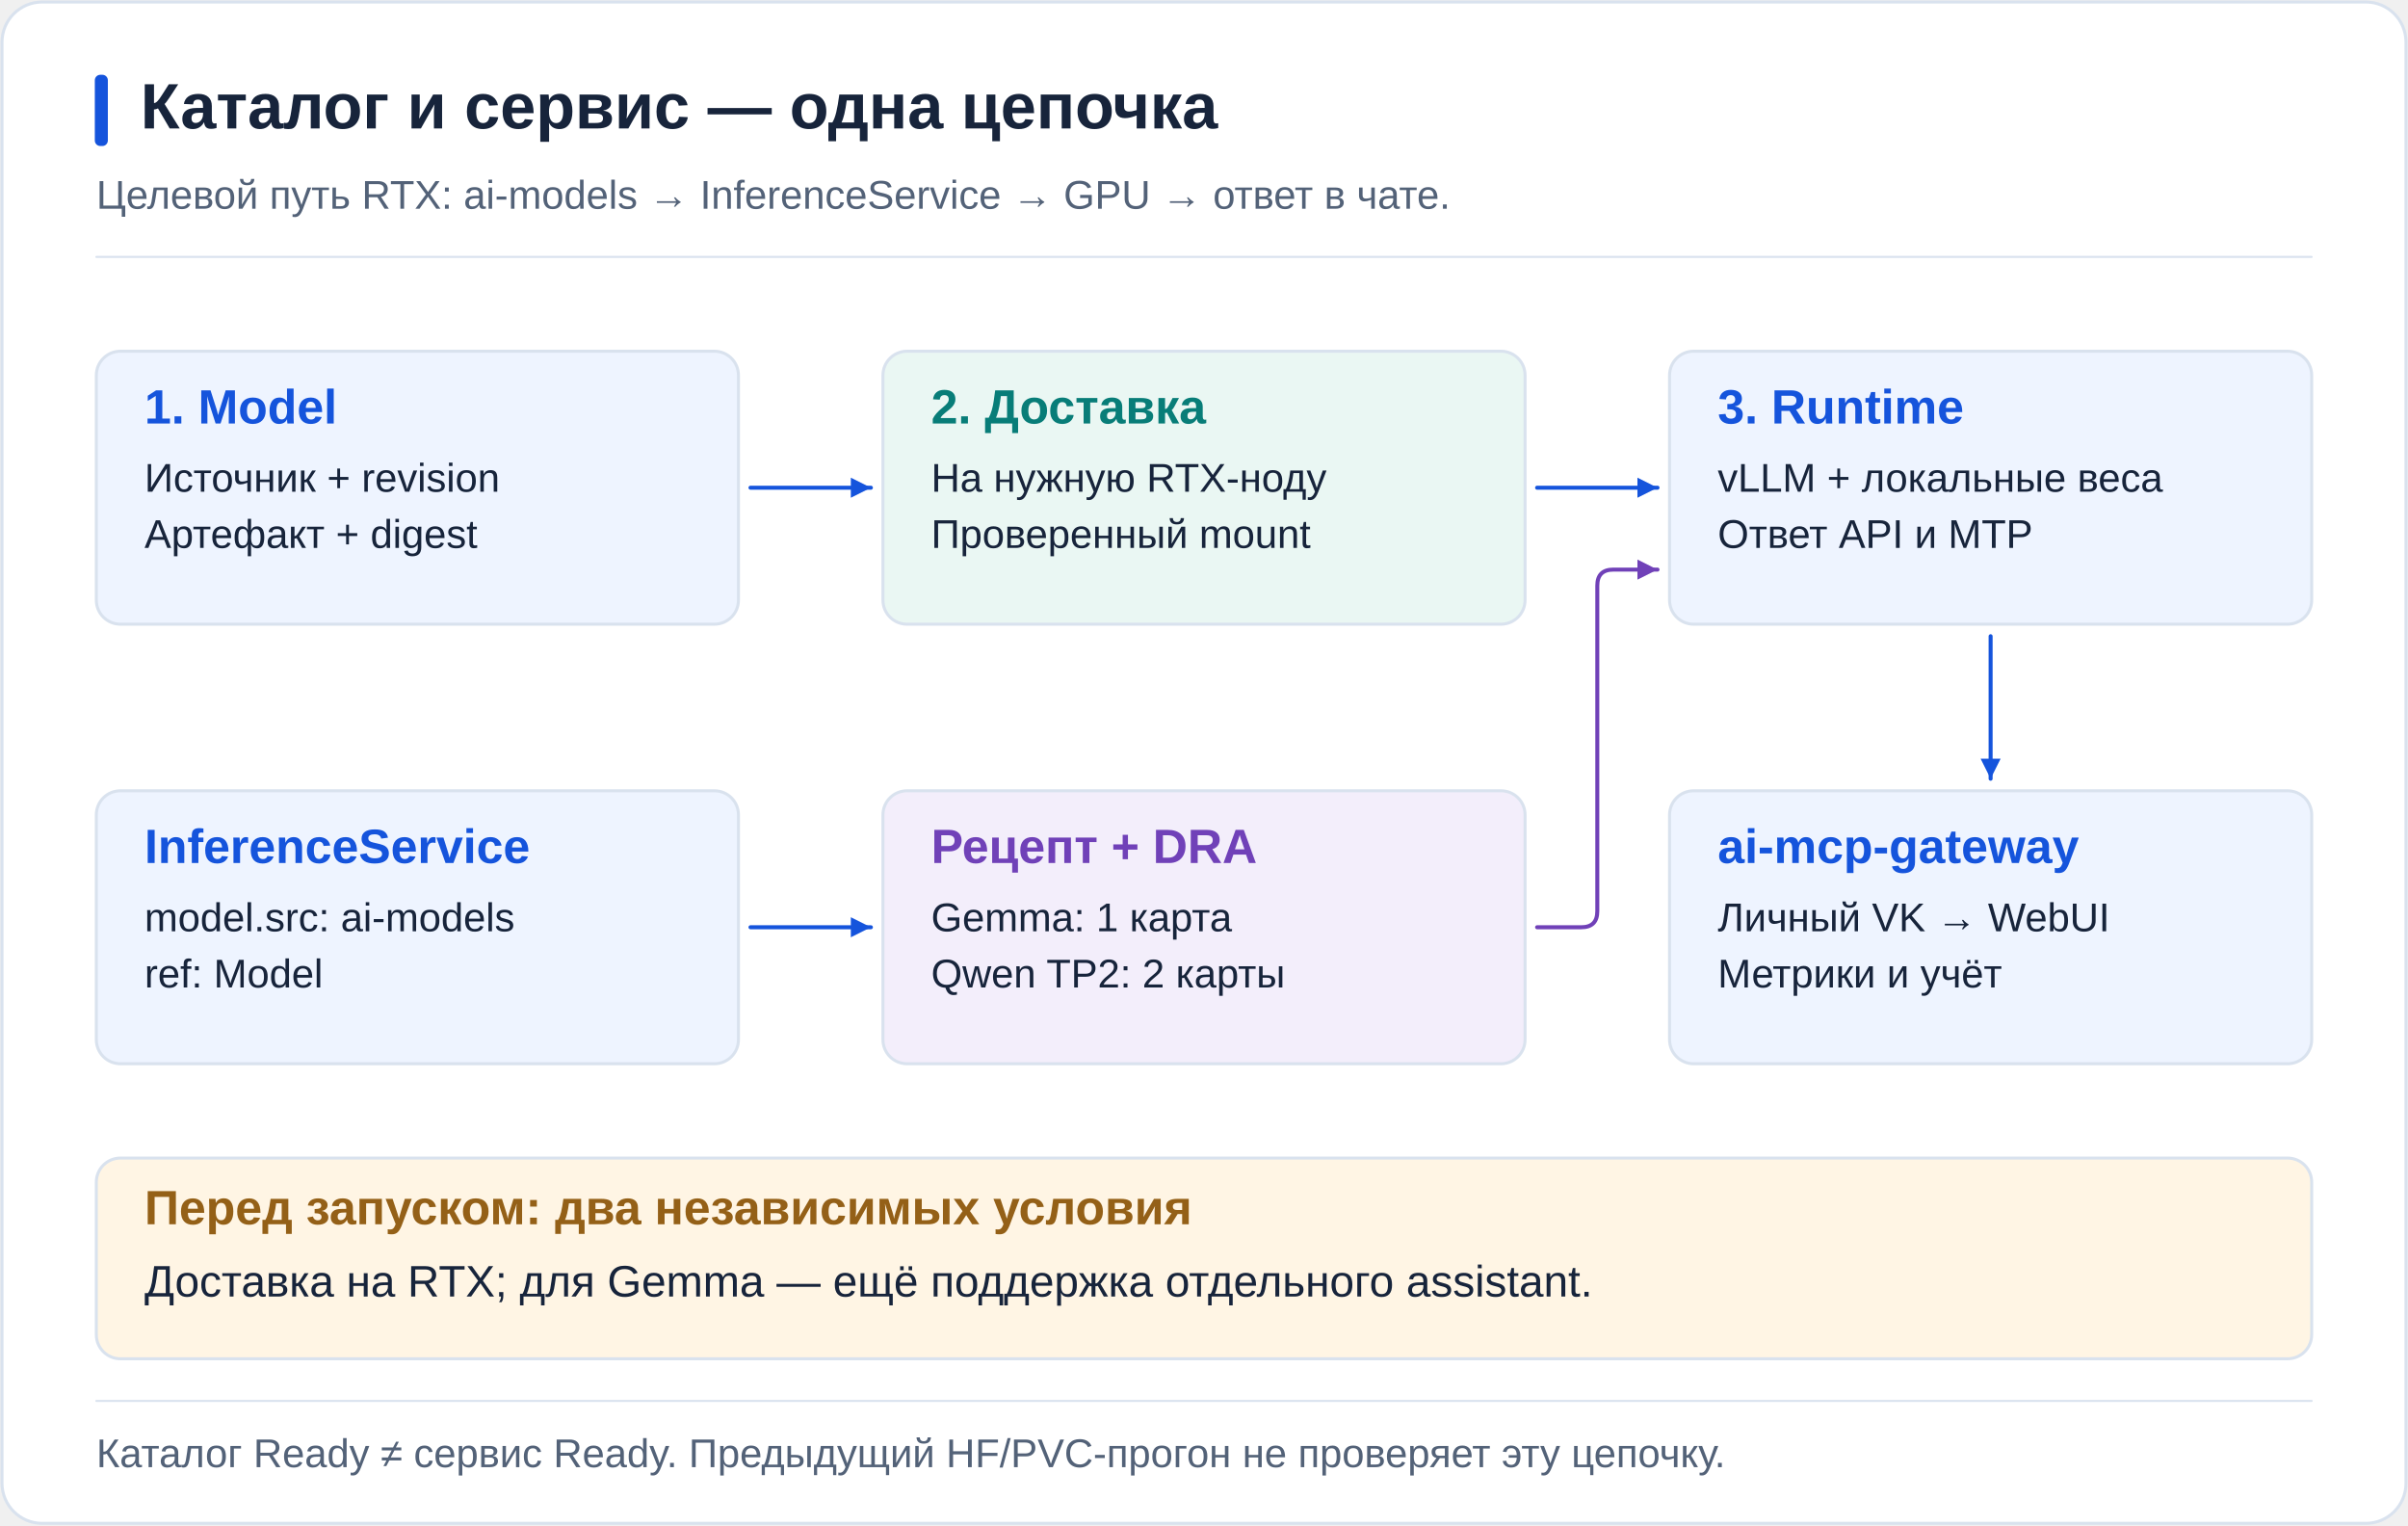
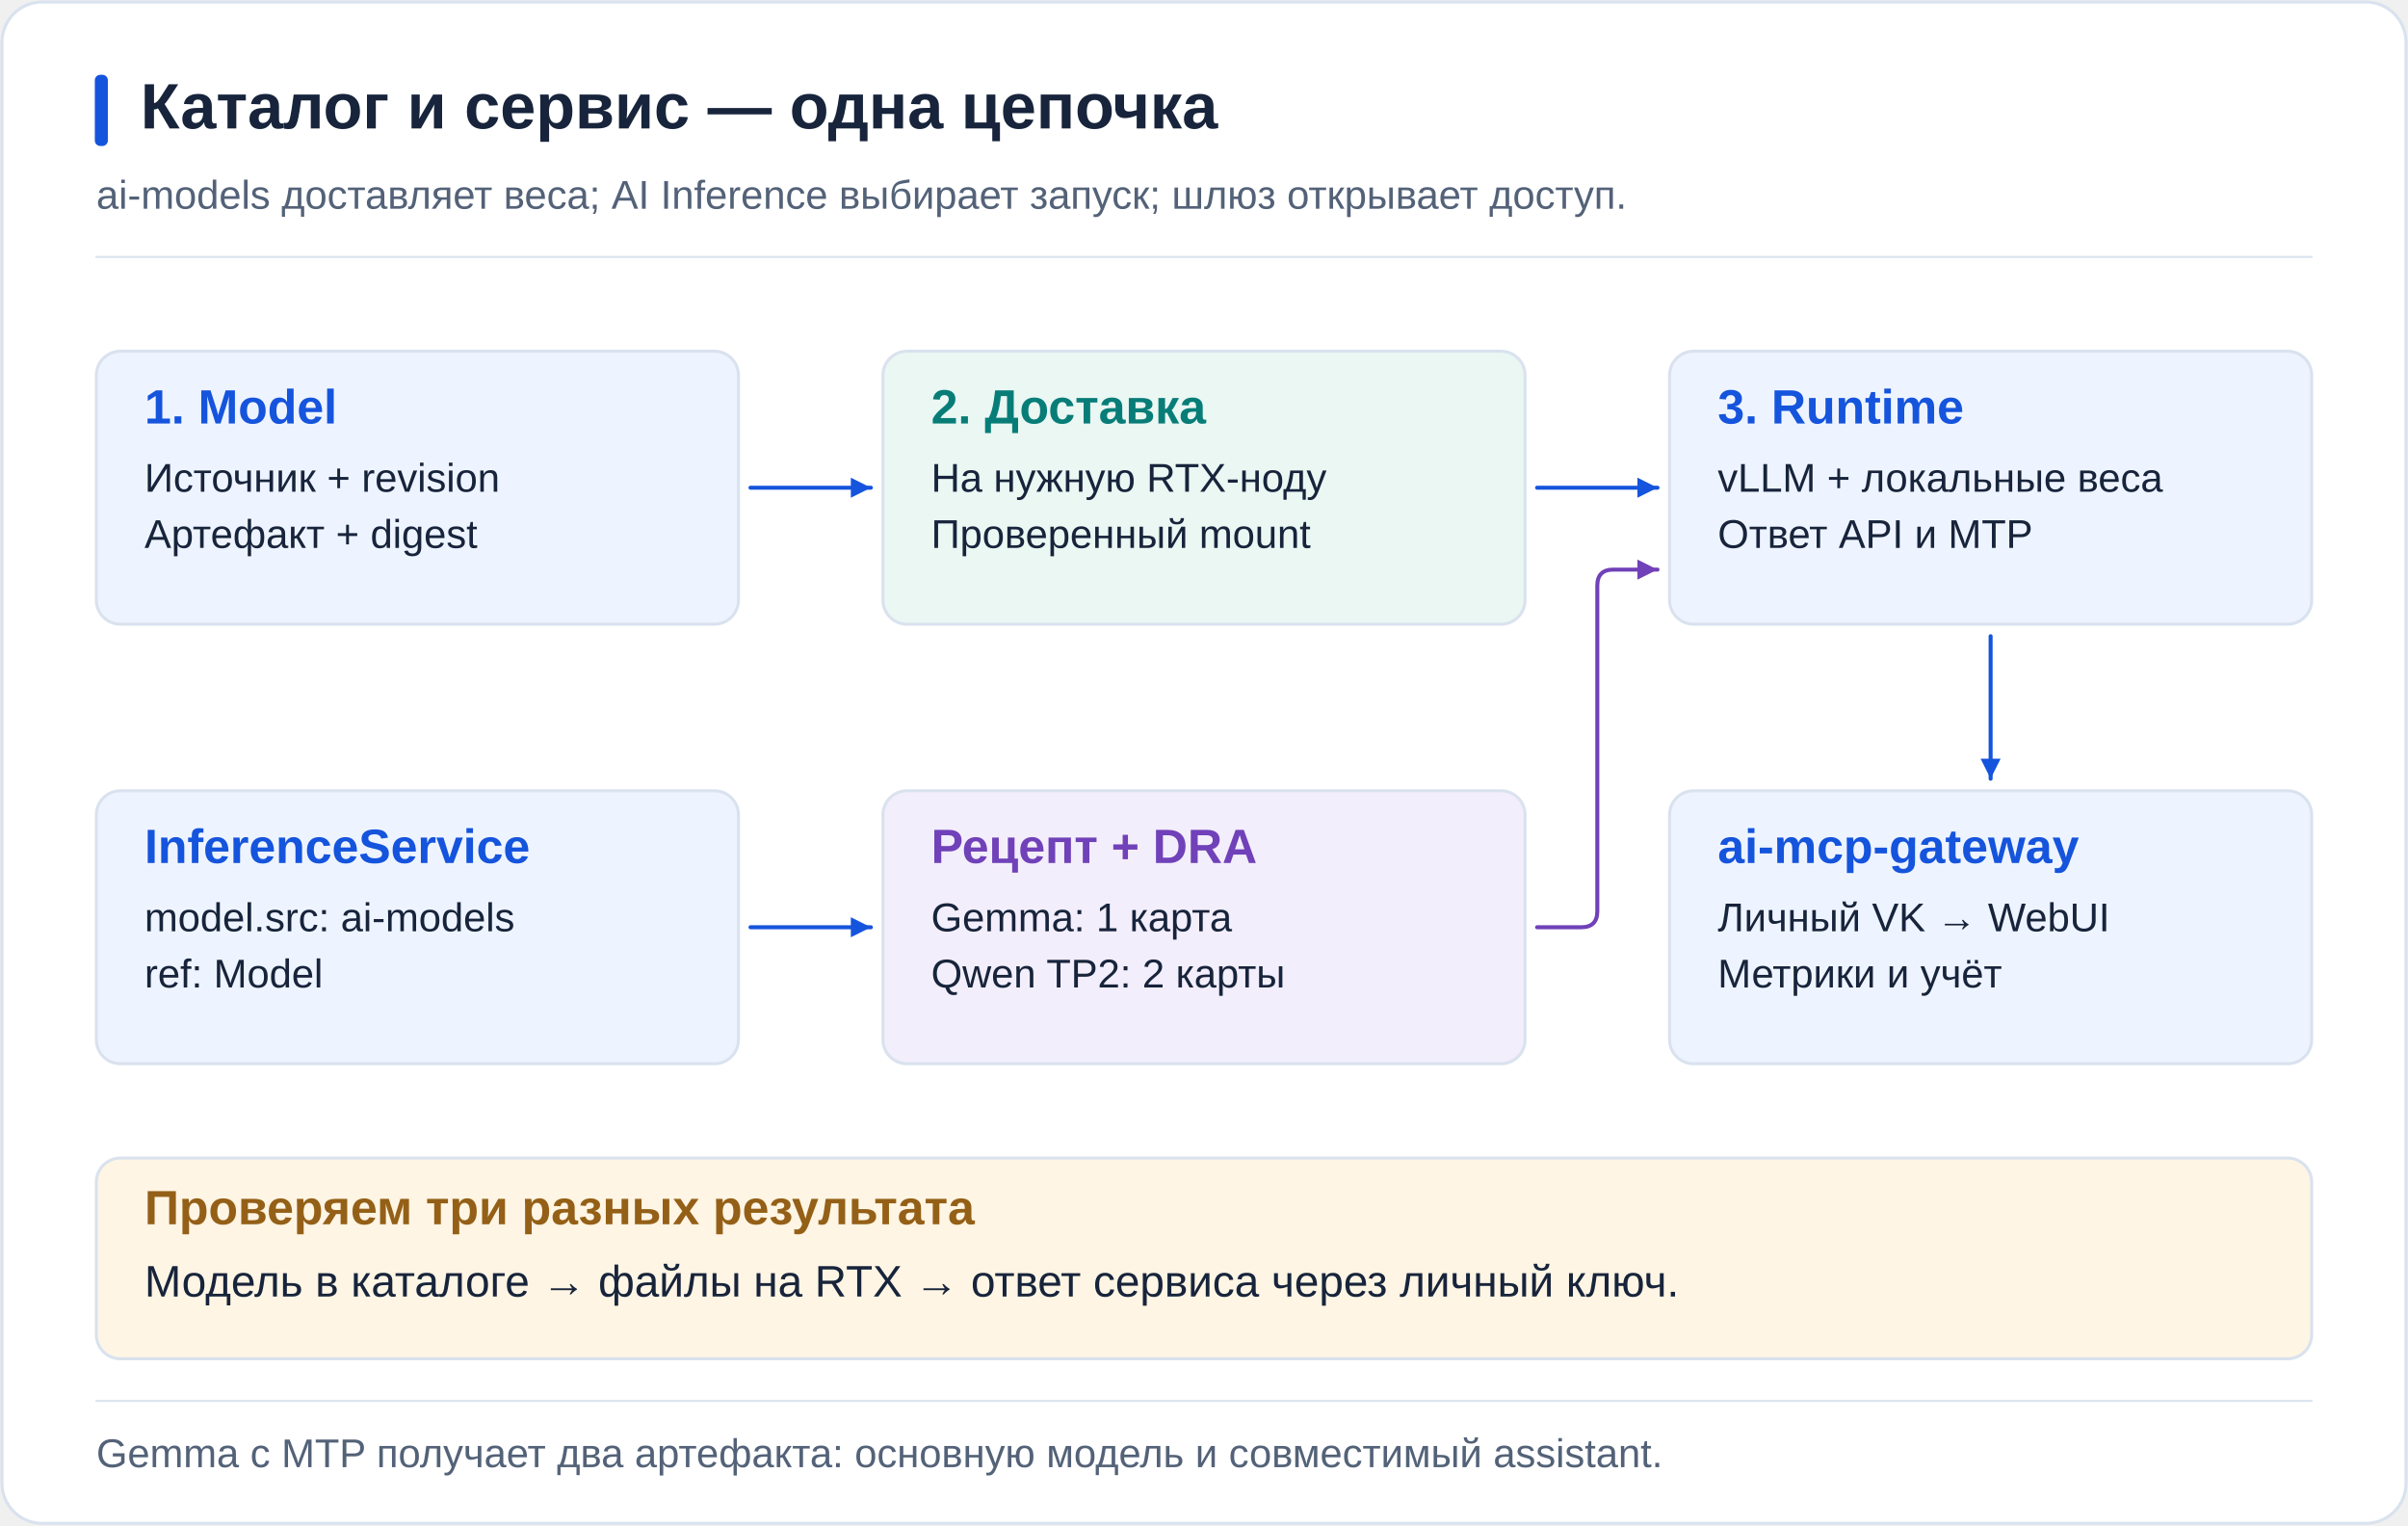
<svg xmlns="http://www.w3.org/2000/svg" width="1200" height="760" viewBox="0 0 1200 760" role="img" aria-labelledby="title desc" data-design="hardfest-v2">
  <defs>
    <marker id="arrow-1554dc" viewBox="0 0 10 10" refX="10" refY="5" markerWidth="10" markerHeight="10" markerUnits="userSpaceOnUse" orient="auto">
      <path d="M0 0 L10 5 L0 10 Z" fill="#1554dc" />
    </marker>
    <marker id="arrow-087d78" viewBox="0 0 10 10" refX="10" refY="5" markerWidth="10" markerHeight="10" markerUnits="userSpaceOnUse" orient="auto">
      <path d="M0 0 L10 5 L0 10 Z" fill="#087d78" />
    </marker>
    <marker id="arrow-7041b8" viewBox="0 0 10 10" refX="10" refY="5" markerWidth="10" markerHeight="10" markerUnits="userSpaceOnUse" orient="auto">
      <path d="M0 0 L10 5 L0 10 Z" fill="#7041b8" />
    </marker>
    <marker id="arrow-536278" viewBox="0 0 10 10" refX="10" refY="5" markerWidth="10" markerHeight="10" markerUnits="userSpaceOnUse" orient="auto">
      <path d="M0 0 L10 5 L0 10 Z" fill="#536278" />
    </marker>
  </defs>
-   <style>text{font-family:Arial,Helvetica,sans-serif;font-variant-numeric:tabular-nums}</style>
+   <style>text{font-family:Arial,Helvetica,sans-serif;font-variant-numeric:tabular-nums}.formula{font-family:"DejaVu Sans Mono",Menlo,Consolas,monospace}</style>
  <rect x="1" y="1" width="1198" height="758" rx="20" fill="#ffffff" stroke="#d9e2ee" stroke-width="1.5" />
  <rect x="48" y="38" width="5" height="34" rx="2" fill="#1554dc" stroke="#1554dc" stroke-width="1.5" />
  <text x="70" y="64" font-size="32" fill="#17243b" text-anchor="start" font-weight="700" data-max-width="1082">
    <tspan x="70" dy="0">Каталог и сервис — одна цепочка</tspan>
  </text>
  <text x="48" y="104" font-size="20" fill="#536278" text-anchor="start" data-max-width="1104">
-     <tspan x="48" dy="0">Целевой путь RTX: ai-models → InferenceService → GPU → ответ в чате.</tspan>
+     <tspan x="48" dy="0">ai-models доставляет веса; AI Inference выбирает запуск; шлюз открывает доступ.</tspan>
  </text>
  <path d="M48 128 H1152" fill="none" stroke="#d9e2ee" stroke-width="1" stroke-linejoin="round" stroke-linecap="round" />
  <rect x="48" y="175" width="320" height="136" rx="12" fill="#eef4ff" stroke="#d9e2ee" stroke-width="1.5" data-node="true" />
  <text x="72" y="211" font-size="24" fill="#1554dc" text-anchor="start" font-weight="700" data-max-width="272">
    <tspan x="72" dy="0">1. Model</tspan>
  </text>
  <text x="72" y="245" font-size="20" fill="#17243b" text-anchor="start" data-max-width="272">
    <tspan x="72" dy="0">Источник + revision</tspan>
    <tspan x="72" dy="28.0">Артефакт + digest</tspan>
  </text>
  <rect x="440" y="175" width="320" height="136" rx="12" fill="#eaf7f3" stroke="#d9e2ee" stroke-width="1.5" data-node="true" />
  <text x="464" y="211" font-size="24" fill="#087d78" text-anchor="start" font-weight="700" data-max-width="272">
    <tspan x="464" dy="0">2. Доставка</tspan>
  </text>
  <text x="464" y="245" font-size="20" fill="#17243b" text-anchor="start" data-max-width="272">
    <tspan x="464" dy="0">На нужную RTX-ноду</tspan>
    <tspan x="464" dy="28.0">Проверенный mount</tspan>
  </text>
  <rect x="832" y="175" width="320" height="136" rx="12" fill="#eef4ff" stroke="#d9e2ee" stroke-width="1.5" data-node="true" />
  <text x="856" y="211" font-size="24" fill="#1554dc" text-anchor="start" font-weight="700" data-max-width="272">
    <tspan x="856" dy="0">3. Runtime</tspan>
  </text>
  <text x="856" y="245" font-size="20" fill="#17243b" text-anchor="start" data-max-width="272">
    <tspan x="856" dy="0">vLLM + локальные веса</tspan>
    <tspan x="856" dy="28.0">Ответ API и MTP</tspan>
  </text>
  <path d="M374 243.0 L434 243.0" fill="none" stroke="#1554dc" stroke-width="2" stroke-linejoin="round" stroke-linecap="round" marker-end="url(#arrow-1554dc)" data-connector="true" />
  <path d="M766 243.0 L826 243.0" fill="none" stroke="#1554dc" stroke-width="2" stroke-linejoin="round" stroke-linecap="round" marker-end="url(#arrow-1554dc)" data-connector="true" />
  <rect x="48" y="394" width="320" height="136" rx="12" fill="#eef4ff" stroke="#d9e2ee" stroke-width="1.5" data-node="true" />
  <text x="72" y="430" font-size="24" fill="#1554dc" text-anchor="start" font-weight="700" data-max-width="272">
    <tspan x="72" dy="0">InferenceService</tspan>
  </text>
  <text x="72" y="464" font-size="20" fill="#17243b" text-anchor="start" data-max-width="272">
    <tspan x="72" dy="0">model.src: ai-models</tspan>
    <tspan x="72" dy="28.0">ref: Model</tspan>
  </text>
  <rect x="440" y="394" width="320" height="136" rx="12" fill="#f3eefb" stroke="#d9e2ee" stroke-width="1.5" data-node="true" />
  <text x="464" y="430" font-size="24" fill="#7041b8" text-anchor="start" font-weight="700" data-max-width="272">
    <tspan x="464" dy="0">Рецепт + DRA</tspan>
  </text>
  <text x="464" y="464" font-size="20" fill="#17243b" text-anchor="start" data-max-width="272">
    <tspan x="464" dy="0">Gemma: 1 карта</tspan>
    <tspan x="464" dy="28.0">Qwen TP2: 2 карты</tspan>
  </text>
  <rect x="832" y="394" width="320" height="136" rx="12" fill="#eef4ff" stroke="#d9e2ee" stroke-width="1.5" data-node="true" />
  <text x="856" y="430" font-size="24" fill="#1554dc" text-anchor="start" font-weight="700" data-max-width="272">
    <tspan x="856" dy="0">ai-mcp-gateway</tspan>
  </text>
  <text x="856" y="464" font-size="20" fill="#17243b" text-anchor="start" data-max-width="272">
    <tspan x="856" dy="0">Личный VK → WebUI</tspan>
    <tspan x="856" dy="28.0">Метрики и учёт</tspan>
  </text>
  <path d="M374 462.0 L434 462.0" fill="none" stroke="#1554dc" stroke-width="2" stroke-linejoin="round" stroke-linecap="round" marker-end="url(#arrow-1554dc)" data-connector="true" />
  <path d="M766 462.0 L788.0 462.0 Q796 462 796.0 454.0 L796.0 291.8 Q796 283.8 804.0 283.8 L826 283.8" fill="none" stroke="#7041b8" stroke-width="2" stroke-linejoin="round" stroke-linecap="round" marker-end="url(#arrow-7041b8)" data-connector="true" />
  <path d="M992.0 317 L992.0 388" fill="none" stroke="#1554dc" stroke-width="2" stroke-linejoin="round" stroke-linecap="round" marker-end="url(#arrow-1554dc)" data-connector="true" />
  <rect x="48" y="577" width="1104" height="100" rx="12" fill="#fff5e4" stroke="#d9e2ee" stroke-width="1.5" />
  <text x="72" y="610" font-size="24" fill="#946017" text-anchor="start" font-weight="700" data-max-width="1056">
-     <tspan x="72" dy="0">Перед запуском: два независимых условия</tspan>
+     <tspan x="72" dy="0">Проверяем три разных результата</tspan>
  </text>
  <text x="72" y="646" font-size="22" fill="#17243b" text-anchor="start" data-max-width="1056">
-     <tspan x="72" dy="0">Доставка на RTX; для Gemma — ещё поддержка отдельного assistant.</tspan>
+     <tspan x="72" dy="0">Модель в каталоге → файлы на RTX → ответ сервиса через личный ключ.</tspan>
  </text>
  <path d="M48 698 H1152" fill="none" stroke="#d9e2ee" stroke-width="1" stroke-linejoin="round" stroke-linecap="round" />
  <text x="48" y="731" font-size="20" fill="#536278" text-anchor="start" data-max-width="1104">
-     <tspan x="48" dy="0">Каталог Ready ≠ сервис Ready. Предыдущий HF/PVC-прогон не проверяет эту цепочку.</tspan>
+     <tspan x="48" dy="0">Gemma с MTP получает два артефакта: основную модель и совместимый assistant.</tspan>
  </text>
</svg>
